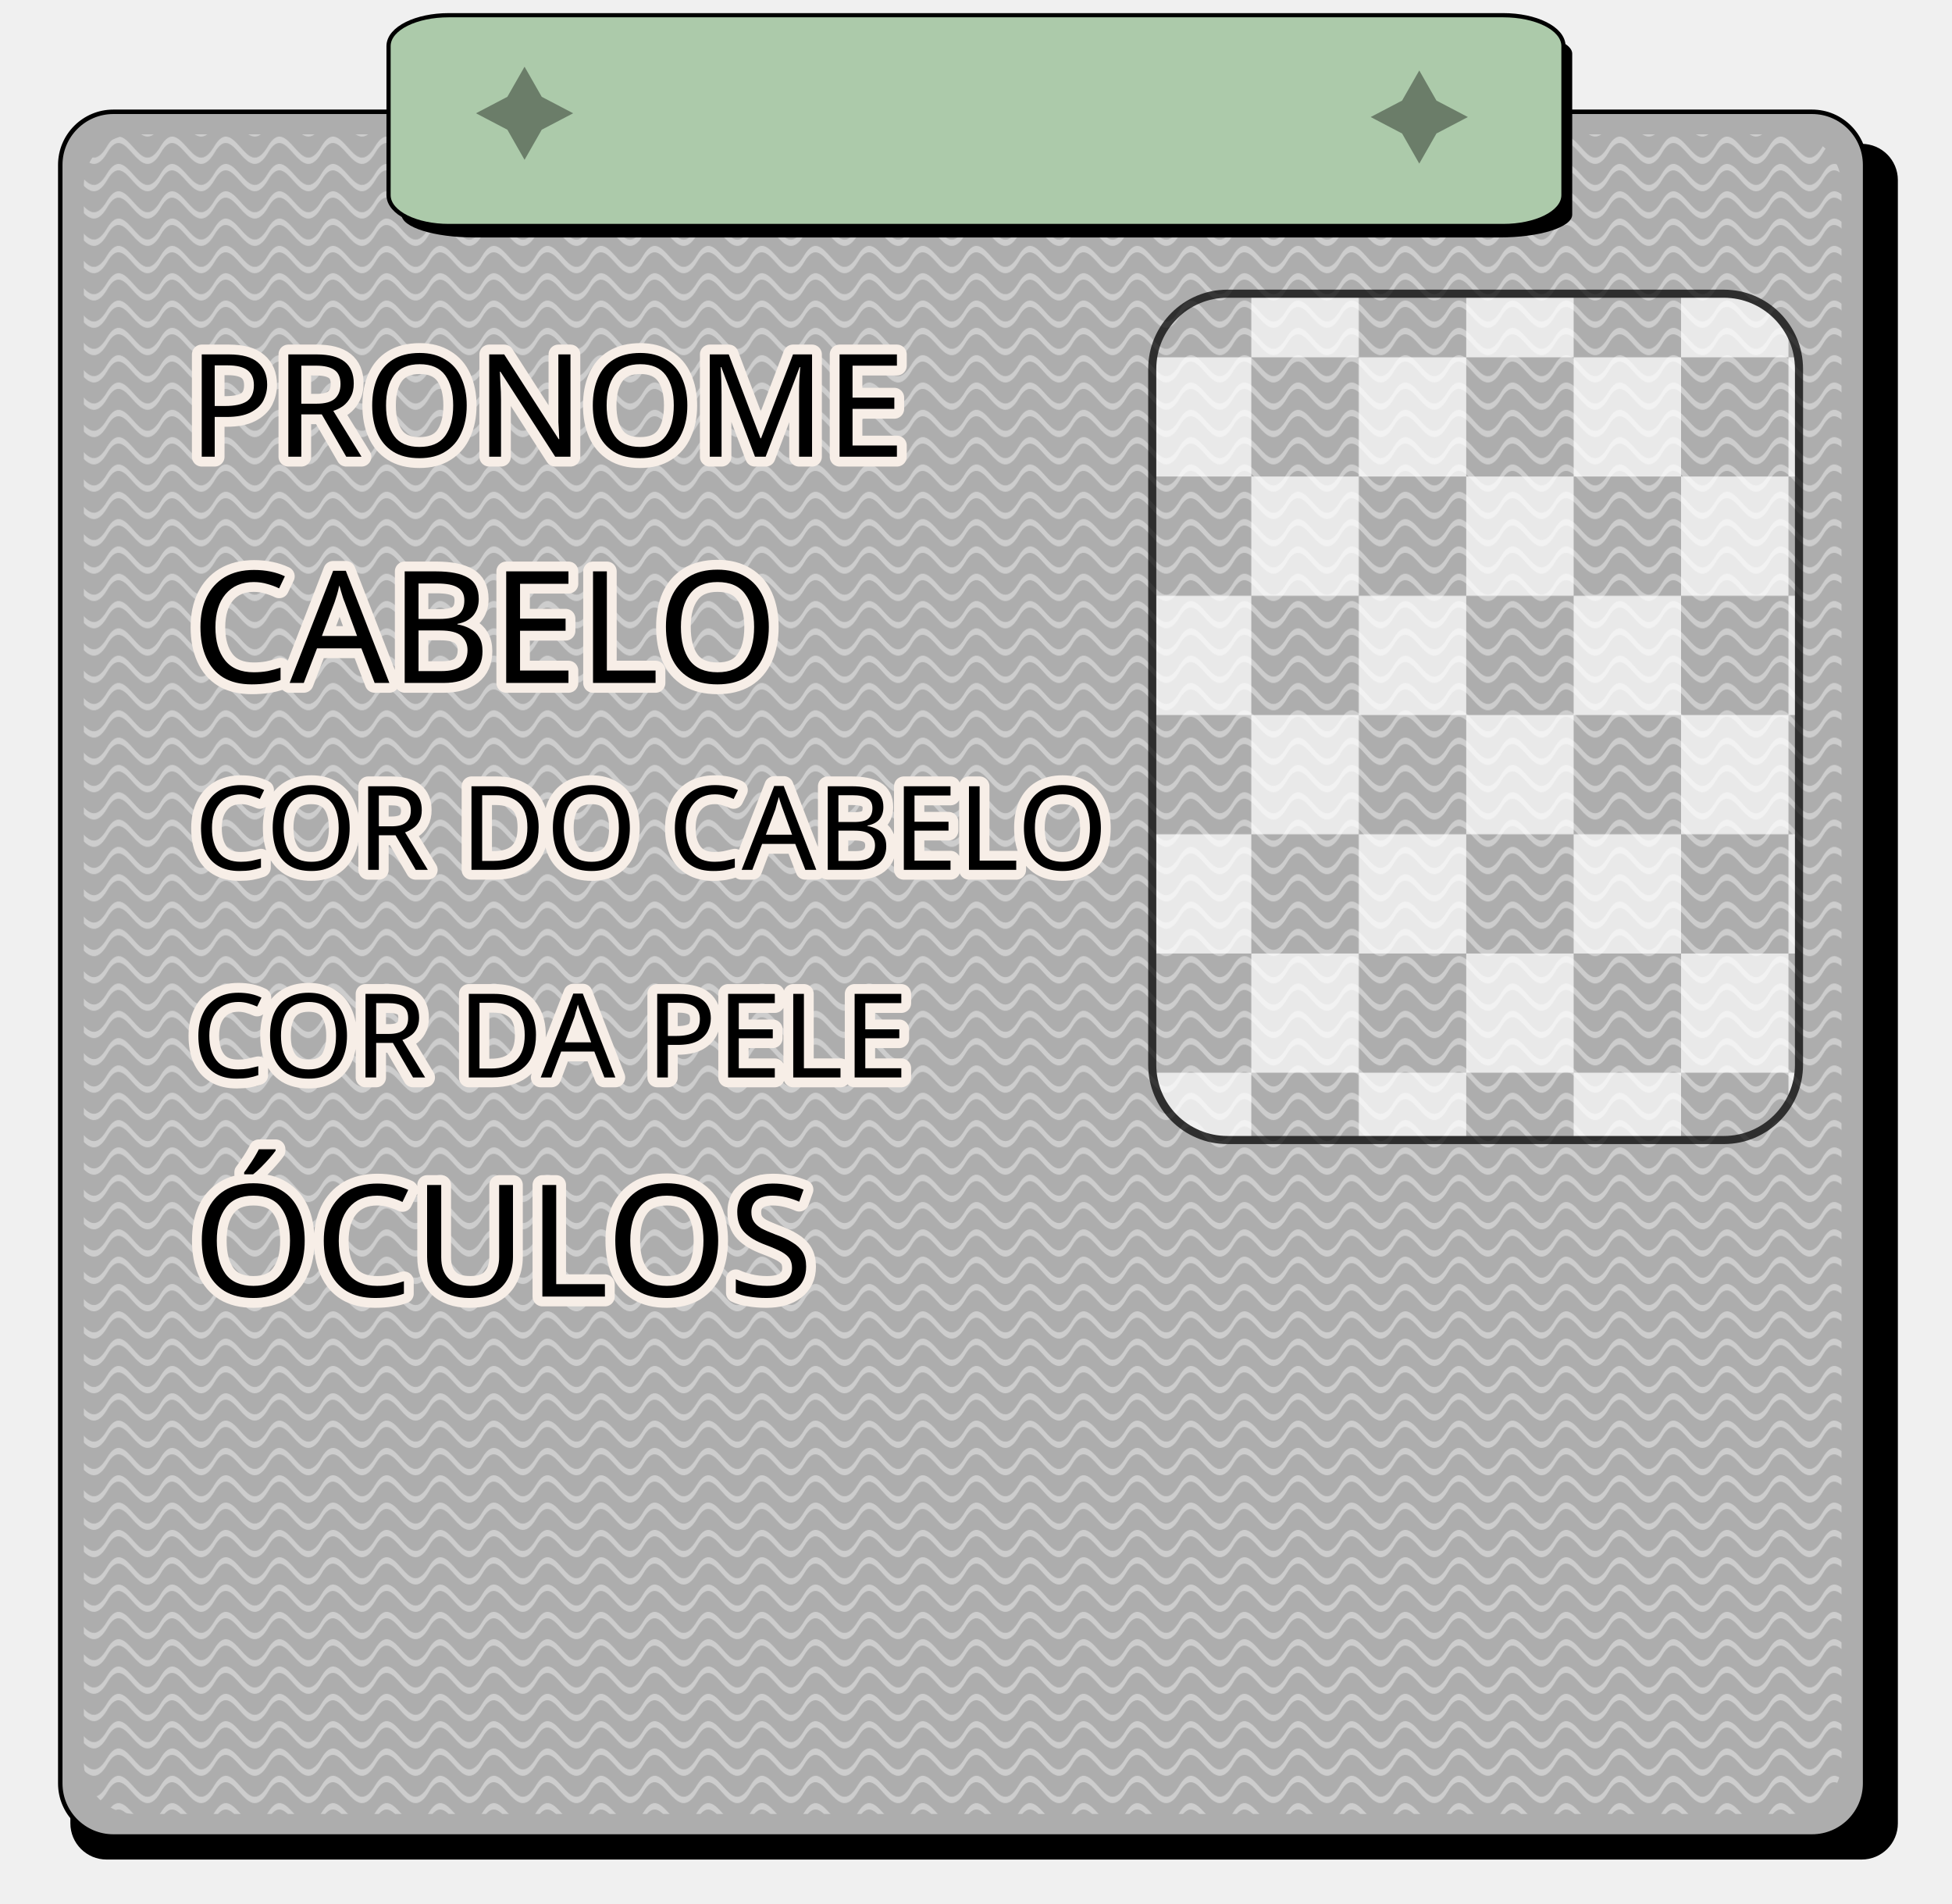
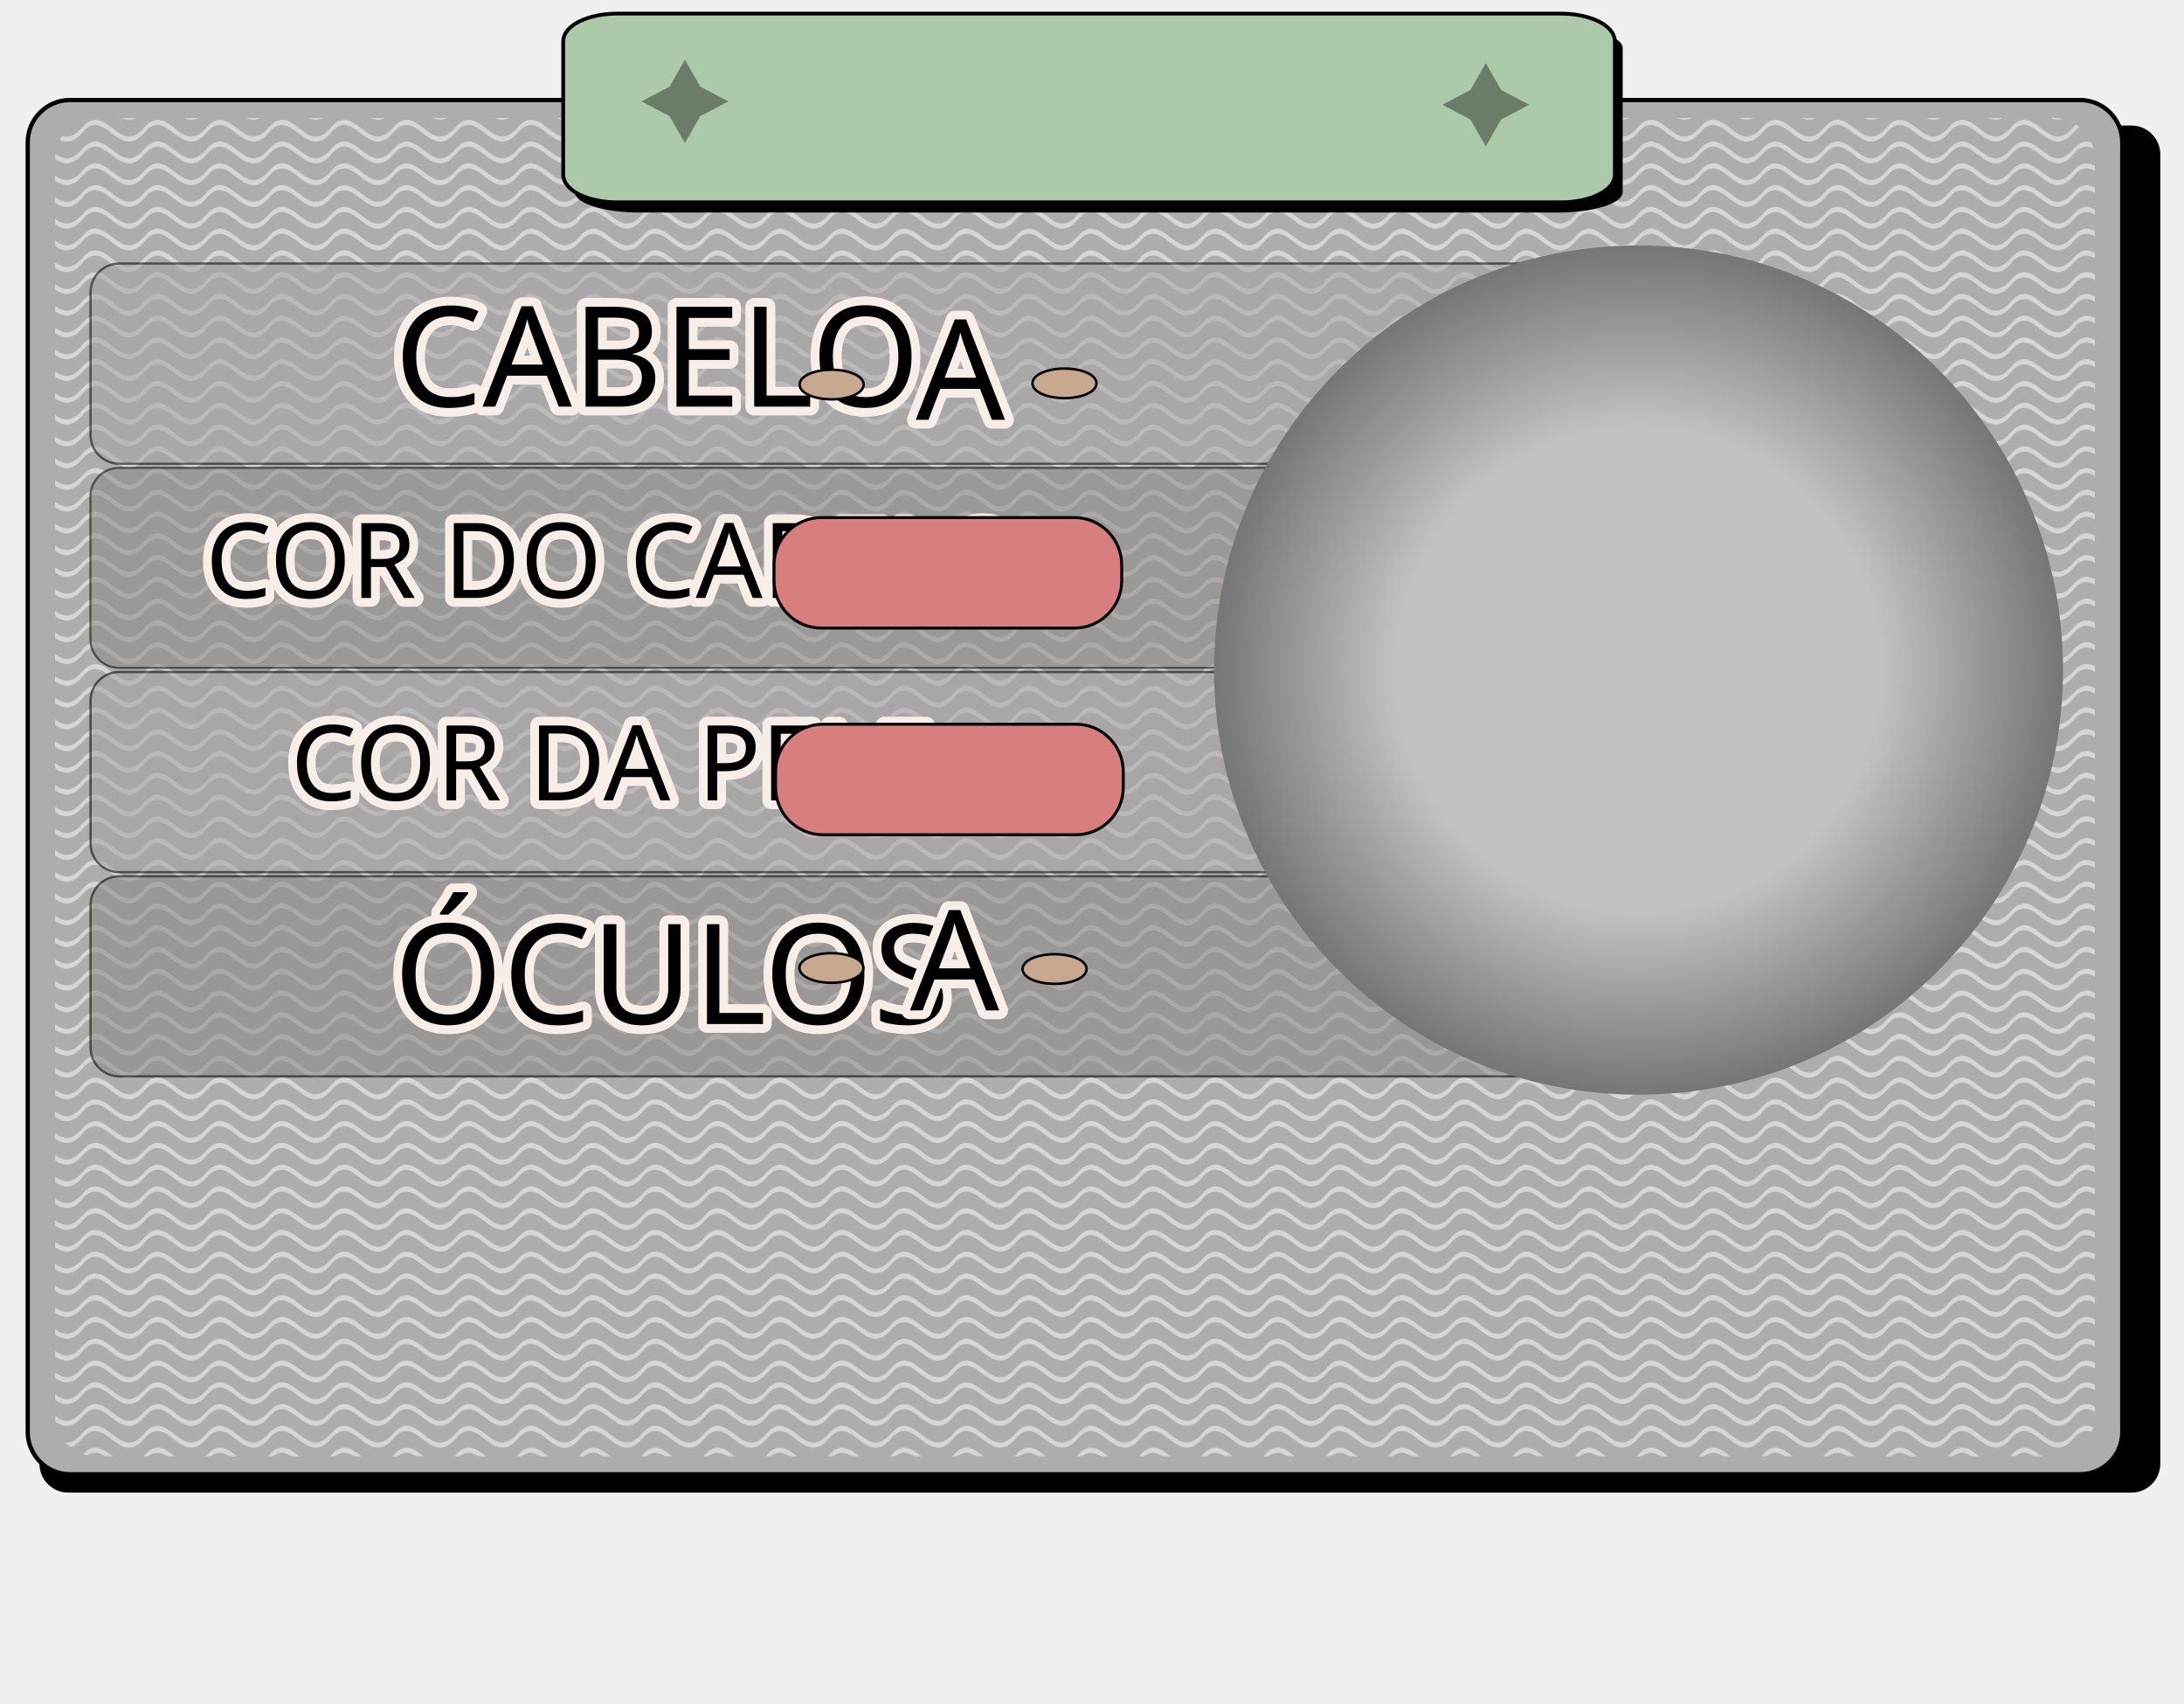
- <svg xmlns="http://www.w3.org/2000/svg" xmlns:xlink="http://www.w3.org/1999/xlink" width="400" height="390" viewBox="0 0 105.833 103.188" version="1.1" id="svg5">
+ <svg xmlns="http://www.w3.org/2000/svg" xmlns:xlink="http://www.w3.org/1999/xlink" width="500" height="390" viewBox="0 0 132.292 103.188" version="1.1" id="svg5">
  <defs id="defs2">
+     <linearGradient id="linearGradient2447">
+       <stop style="stop-color:#c3c1c1;stop-opacity:1;" offset="0.568" id="stop2443" />
+       <stop style="stop-color:#767676;stop-opacity:1;" offset="1" id="stop2445" />
+     </linearGradient>
    <rect x="34.922" y="70.038" width="148.611" height="41.901" id="rect4856" />
-     <pattern xlink:href="#Wavywhite" id="pattern3868" patternTransform="scale(0.09668557,0.28583)" />
+     <pattern xlink:href="#Wavywhite" id="pattern3868" patternTransform="matrix(0.1253582,0,0,0.2544243,-2.556276,0.6628231)" />
    <pattern patternUnits="userSpaceOnUse" width="30.066" height="5.181" id="Wavywhite">
      <path style="fill:white;stroke:none;" d="M 7.597,0.061 C 5.079,-0.187 2.656,0.302 -0.01,1.788 L -0.01,3.061 C 2.773,1.431 5.173,1.052 7.472,1.280 C 9.770,1.508 11.969,2.361 14.253,3.218 C 18.820,4.931 23.804,6.676 30.066,3.061 L 30.062,1.788 C 23.622,5.497 19.246,3.770 14.691,2.061 C 12.413,1.207 10.115,0.311 7.597,0.061 z " id="path2772" />
-     </pattern>
-     <pattern xlink:href="#Checkerboardwhite" id="pattern3131" patternTransform="matrix(5.825515,0,0,6.46307,9.587743,-0.01962441)" />
-     <pattern patternUnits="userSpaceOnUse" width="2" height="2" patternTransform="translate(0,0) scale(10,10)" id="Checkerboardwhite">
-       <rect style="fill:white;stroke:none" x="0" y="0" width="1" height="1" id="rect2197" />
-       <rect style="fill:white;stroke:none" x="1" y="1" width="1" height="1" id="rect2199" />
    </pattern>
    <rect x="16.864" y="-25.164" width="314.824" height="122.906" id="rect1341" />
    <linearGradient id="linearGradient2963">
      <stop style="stop-color:#000000;stop-opacity:1;" offset="0" id="stop2961" />
    </linearGradient>
    <linearGradient id="linearGradient3640">
      <stop style="stop-color:#ededed;stop-opacity:1;" offset="0" id="stop3638" />
    </linearGradient>
    <rect x="79.439" y="20.561" width="104.673" height="18.692" id="rect5361" />
+     <filter style="color-interpolation-filters:sRGB;" id="filter4970" x="-0.236" y="-0.191" width="1.508" height="1.415">
+       <feFlood flood-opacity="0.325" flood-color="rgb(0,0,0)" result="flood" id="feFlood4960" />
+       <feComposite in="flood" in2="SourceGraphic" operator="in" result="composite1" id="feComposite4962" />
+       <feGaussianBlur in="composite1" stdDeviation="1.2" result="blur" id="feGaussianBlur4964" />
+       <feOffset dx="0.5" dy="0.575" result="offset" id="feOffset4966" />
+       <feComposite in="SourceGraphic" in2="offset" operator="over" result="fbSourceGraphic" id="feComposite4968" />
+       <feColorMatrix result="fbSourceGraphicAlpha" in="fbSourceGraphic" values="0 0 0 -1 0 0 0 0 -1 0 0 0 0 -1 0 0 0 0 1 0" id="feColorMatrix5834" />
+       <feFlood id="feFlood5836" flood-opacity="0.357" flood-color="rgb(0,0,0)" result="flood" in="fbSourceGraphic" />
+       <feComposite in2="fbSourceGraphic" id="feComposite5838" in="flood" operator="out" result="composite1" />
+       <feGaussianBlur id="feGaussianBlur5840" in="composite1" stdDeviation="1.5" result="blur" />
+       <feOffset id="feOffset5842" dx="0.5" dy="0.575" result="offset" />
+       <feComposite in2="fbSourceGraphic" id="feComposite5844" in="offset" operator="atop" result="fbSourceGraphic" />
+       <feColorMatrix result="fbSourceGraphicAlpha" in="fbSourceGraphic" values="0 0 0 -1 0 0 0 0 -1 0 0 0 0 -1 0 0 0 0 1 0" id="feColorMatrix1308" />
+       <feFlood id="feFlood1310" flood-opacity="0.357" flood-color="rgb(0,0,0)" result="flood" in="fbSourceGraphic" />
+       <feComposite in2="fbSourceGraphic" id="feComposite1312" in="flood" operator="out" result="composite1" />
+       <feGaussianBlur id="feGaussianBlur1314" in="composite1" stdDeviation="1.5" result="blur" />
+       <feOffset id="feOffset1316" dx="0.5" dy="0.575" result="offset" />
+       <feComposite in2="fbSourceGraphic" id="feComposite1318" in="offset" operator="in" result="composite2" />
+     </filter>
+     <radialGradient xlink:href="#linearGradient2447" id="radialGradient2449" cx="99.417" cy="39.942" fx="99.417" fy="39.942" r="25.712" gradientUnits="userSpaceOnUse" gradientTransform="translate(-0.1650951,0.6335792)" />
  </defs>
  <g id="layer1">
-     <rect style="fill:#000000;fill-opacity:1;stroke:none;stroke-width:2.612;stroke-linecap:round;stroke-linejoin:round;stroke-dasharray:none;stroke-dashoffset:0;stroke-opacity:0.434;paint-order:markers fill stroke" id="rect1514" width="99.083" height="93.002" x="3.815" y="7.797" ry="1.962" />
-     <rect style="fill:#adadad;fill-opacity:1;stroke:#000000;stroke-width:0.242;stroke-linecap:round;stroke-linejoin:round;stroke-dasharray:none;stroke-dashoffset:0;stroke-opacity:1;paint-order:markers fill stroke" id="rect2329" width="97.855" height="93.491" x="3.267" y="6.06" ry="2.88" />
-     <rect style="opacity:0.388;fill:url(#pattern3868);fill-opacity:1;stroke:none;stroke-width:0.236;stroke-linecap:round;stroke-linejoin:round;stroke-dasharray:none;stroke-dashoffset:0;stroke-opacity:1;paint-order:markers fill stroke" id="rect980" width="95.299" height="91.049" x="4.545" y="7.281" ry="2.805" />
-     <rect style="fill:#000000;fill-opacity:1;stroke:none;stroke-width:0.332;stroke-linecap:round;stroke-linejoin:round;stroke-dasharray:none;stroke-opacity:1;paint-order:markers stroke fill" id="rect924" width="63.474" height="11.199" x="21.768" y="1.672" ry="1.237" rx="3.94" />
-     <rect style="fill:#accaaa;fill-opacity:1;stroke:#000000;stroke-width:0.455;stroke-linecap:round;stroke-linejoin:round;stroke-dasharray:none;stroke-opacity:1;paint-order:markers stroke fill" id="rect15267" width="63.474" height="11.199" x="21.18" y="0.938" ry="1.562" rx="3.154" />
-     <path style="opacity:0.565;fill:#000000;fill-opacity:0.67;stroke:none;stroke-width:0.077;stroke-linecap:round;stroke-linejoin:round;stroke-dasharray:none;stroke-dashoffset:0;stroke-opacity:1;paint-order:markers stroke fill" id="path3544" d="m 9.351,16.463 -0.894,-1.635 -1.635,-0.894 1.635,-0.894 0.894,-1.635 0.894,1.635 1.635,0.894 -1.635,0.894 z" transform="matrix(1.04195,0,0,0.9982091,67.20653,-7.564961)" />
-     <path style="opacity:0.565;fill:#000000;fill-opacity:0.67;stroke:none;stroke-width:0.077;stroke-linecap:round;stroke-linejoin:round;stroke-dasharray:none;stroke-dashoffset:0;stroke-opacity:1;paint-order:markers stroke fill" id="path3552" d="m 9.351,16.463 -0.894,-1.635 -1.635,-0.894 1.635,-0.894 0.894,-1.635 0.894,1.635 1.635,0.894 -1.635,0.894 z" transform="matrix(1.04195,0,0,0.9982091,18.69648,-7.769323)" />
-     <rect style="opacity:0.733;mix-blend-mode:normal;fill:url(#pattern3131);fill-opacity:1;stroke:#000000;stroke-width:0.439;stroke-linecap:round;stroke-linejoin:round;stroke-dasharray:none;stroke-dashoffset:0;stroke-opacity:1" id="rect548" width="35.066" height="45.877" x="62.472" y="15.92" ry="4.078" />
-     <text xml:space="preserve" transform="scale(0.2645833)" id="text4854" style="font-style:normal;font-weight:normal;font-size:32px;line-height:1.25;font-family:Uroob;white-space:pre;shape-inside:url(#rect4856);fill:#000000;fill-opacity:1;stroke:none;-inkscape-font-specification:'Uroob, Normal';font-stretch:normal;font-variant:normal;font-variant-ligatures:normal;font-variant-caps:normal;font-variant-numeric:normal;font-variant-east-asian:normal" />
+     <rect style="fill:#000000;fill-opacity:1;stroke:none;stroke-width:2.806;stroke-linecap:round;stroke-linejoin:round;stroke-dasharray:none;stroke-dashoffset:0;stroke-opacity:0.434;paint-order:markers fill stroke" id="rect1514" width="128.466" height="82.784" x="2.39" y="7.603" ry="1.747" />
+     <rect style="fill:#adadad;fill-opacity:1;stroke:#000000;stroke-width:0.26;stroke-linecap:round;stroke-linejoin:round;stroke-dasharray:none;stroke-dashoffset:0;stroke-opacity:1;paint-order:markers fill stroke" id="rect2329" width="126.875" height="83.219" x="1.679" y="6.057" ry="2.564" />
+     <rect style="opacity:0.493;fill:url(#pattern3868);fill-opacity:1;stroke:none;stroke-width:0.253;stroke-linecap:round;stroke-linejoin:round;stroke-dasharray:none;stroke-dashoffset:0;stroke-opacity:1;paint-order:markers fill stroke" id="rect980" width="123.561" height="81.045" x="3.336" y="7.143" ry="2.497" />
+     <rect style="fill:#000000;fill-opacity:1;stroke:none;stroke-width:0.332;stroke-linecap:round;stroke-linejoin:round;stroke-dasharray:none;stroke-opacity:1;paint-order:markers stroke fill" id="rect924" width="63.474" height="11.199" x="34.817" y="1.672" ry="1.237" rx="3.94" />
+     <rect style="fill:#accaaa;fill-opacity:1;stroke:#000000;stroke-width:0.455;stroke-linecap:round;stroke-linejoin:round;stroke-dasharray:none;stroke-opacity:1;paint-order:markers stroke fill" id="rect15267" width="63.474" height="11.199" x="34.229" y="0.938" ry="1.562" rx="3.154" />
+     <path style="opacity:0.565;fill:#000000;fill-opacity:0.67;stroke:none;stroke-width:0.077;stroke-linecap:round;stroke-linejoin:round;stroke-dasharray:none;stroke-dashoffset:0;stroke-opacity:1;paint-order:markers stroke fill" id="path3544" d="m 9.351,16.463 -0.894,-1.635 -1.635,-0.894 1.635,-0.894 0.894,-1.635 0.894,1.635 1.635,0.894 -1.635,0.894 z" transform="matrix(1.04195,0,0,0.9982091,80.25526,-7.564961)" />
+     <path style="opacity:0.565;fill:#000000;fill-opacity:0.67;stroke:none;stroke-width:0.077;stroke-linecap:round;stroke-linejoin:round;stroke-dasharray:none;stroke-dashoffset:0;stroke-opacity:1;paint-order:markers stroke fill" id="path3552" d="m 9.351,16.463 -0.894,-1.635 -1.635,-0.894 1.635,-0.894 0.894,-1.635 0.894,1.635 1.635,0.894 -1.635,0.894 z" transform="matrix(1.04195,0,0,0.9982091,31.74521,-7.769323)" />
+     <rect style="fill:#8c8787;fill-opacity:1;stroke:#000000;stroke-width:0.277;stroke-linecap:round;stroke-linejoin:round;stroke-opacity:1;paint-order:stroke fill markers;opacity:0.579;stroke-dasharray:none" id="rect963" width="95.616" height="11.976" x="5.555" y="53.134" ry="1.671" />
+     <text xml:space="preserve" transform="scale(0.2645833)" id="text4854" style="font-style:normal;font-variant:normal;font-weight:normal;font-stretch:normal;font-size:32px;line-height:1.25;font-family:Uroob;-inkscape-font-specification:'Uroob, Normal';font-variant-ligatures:normal;font-variant-caps:normal;font-variant-numeric:normal;font-variant-east-asian:normal;white-space:pre;shape-inside:url(#rect4856);display:inline;fill:#000000;fill-opacity:1;stroke:none" />
    <text xml:space="preserve" style="font-style:normal;font-weight:normal;font-size:10.583px;line-height:1.25;font-family:sans-serif;fill:#000000;fill-opacity:1;stroke:none;stroke-width:0.265" x="22.364" y="26.374" id="text4862">
      <tspan id="tspan4860" style="stroke-width:0.265" x="22.364" y="26.374" />
    </text>
-     <text xml:space="preserve" style="font-style:normal;font-variant:normal;font-weight:normal;font-stretch:normal;font-size:8.467px;line-height:1.25;font-family:Uroob;-inkscape-font-specification:'Uroob, Normal';font-variant-ligatures:normal;font-variant-caps:normal;font-variant-numeric:normal;font-variant-east-asian:normal;fill:#000000;fill-opacity:1;stroke:#f7eee7;stroke-width:1.065;stroke-linecap:round;stroke-linejoin:round;stroke-dasharray:none;stroke-opacity:1;paint-order:stroke fill markers" x="10.351" y="37.02" id="text4866">
-       <tspan id="tspan4864" style="font-style:normal;font-variant:normal;font-weight:normal;font-stretch:normal;font-size:8.467px;font-family:Uroob;-inkscape-font-specification:'Uroob, Normal';font-variant-ligatures:normal;font-variant-caps:normal;font-variant-numeric:normal;font-variant-east-asian:normal;stroke:#f7eee7;stroke-width:1.065;stroke-linecap:round;stroke-linejoin:round;stroke-dasharray:none;stroke-opacity:1;paint-order:stroke fill markers" x="10.351" y="37.02">CABELO</tspan>
+     <rect style="fill:#8c8787;fill-opacity:1;stroke:#000000;stroke-width:0.25;stroke-linecap:round;stroke-linejoin:round;stroke-opacity:1;paint-order:stroke fill markers;opacity:0.569;stroke-dasharray:none" id="rect3784-3" width="82.306" height="11.986" x="5.541" y="28.394" ry="1.672" />
+     <rect style="fill:#a5a2a2;fill-opacity:1;stroke:#000000;stroke-width:0.276;stroke-linecap:round;stroke-linejoin:round;stroke-opacity:1;paint-order:stroke fill markers;opacity:0.558;stroke-dasharray:none" id="rect3784-3-3" width="95.038" height="11.986" x="5.554" y="16.027" ry="1.672" />
+     <rect style="fill:#a5a2a2;fill-opacity:1;stroke:#000000;stroke-width:0.276;stroke-linecap:round;stroke-linejoin:round;stroke-opacity:1;paint-order:stroke fill markers;opacity:0.577;stroke-dasharray:none" id="rect3784-3-3-6" width="95.038" height="11.986" x="5.554" y="40.762" ry="1.672" />
+     <text xml:space="preserve" style="font-style:normal;font-variant:normal;font-weight:normal;font-stretch:normal;font-size:6.35px;line-height:1.25;font-family:Uroob;-inkscape-font-specification:'Uroob, Normal';font-variant-ligatures:normal;font-variant-caps:normal;font-variant-numeric:normal;font-variant-east-asian:normal;fill:#000000;fill-opacity:1;stroke:#f7eee7;stroke-width:1.065;stroke-linecap:round;stroke-linejoin:round;stroke-dasharray:none;stroke-opacity:1;paint-order:stroke fill markers" x="12.438" y="36.21" id="text4922">
+       <tspan id="tspan4920" style="font-style:normal;font-variant:normal;font-weight:normal;font-stretch:normal;font-size:6.35px;font-family:Uroob;-inkscape-font-specification:'Uroob, Normal';font-variant-ligatures:normal;font-variant-caps:normal;font-variant-numeric:normal;font-variant-east-asian:normal;stroke:#f7eee7;stroke-width:1.065;stroke-linecap:round;stroke-linejoin:round;stroke-dasharray:none;stroke-opacity:1;paint-order:stroke fill markers" x="12.438" y="36.21">COR DO CABELO</tspan>
    </text>
-     <text xml:space="preserve" style="font-style:normal;font-variant:normal;font-weight:normal;font-stretch:normal;font-size:6.35px;line-height:1.25;font-family:Uroob;-inkscape-font-specification:'Uroob, Normal';font-variant-ligatures:normal;font-variant-caps:normal;font-variant-numeric:normal;font-variant-east-asian:normal;fill:#000000;fill-opacity:1;stroke:#f7eee7;stroke-width:1.065;stroke-linecap:round;stroke-linejoin:round;stroke-dasharray:none;stroke-opacity:1;paint-order:stroke fill markers" x="10.507" y="47.152" id="text4922">
-       <tspan id="tspan4920" style="font-style:normal;font-variant:normal;font-weight:normal;font-stretch:normal;font-size:6.35px;font-family:Uroob;-inkscape-font-specification:'Uroob, Normal';font-variant-ligatures:normal;font-variant-caps:normal;font-variant-numeric:normal;font-variant-east-asian:normal;stroke:#f7eee7;stroke-width:1.065;stroke-linecap:round;stroke-linejoin:round;stroke-dasharray:none;stroke-opacity:1;paint-order:stroke fill markers" x="10.507" y="47.152">COR DO CABELO</tspan>
+     <rect style="fill:#d87e7e;fill-opacity:1;stroke:#000000;stroke-width:0.356;stroke-linecap:round;stroke-linejoin:round;stroke-opacity:1;paint-order:stroke fill markers" id="rect3600" width="20.882" height="6.515" x="46.975" y="31.431" ry="2.781" />
+     <text xml:space="preserve" style="font-style:normal;font-variant:normal;font-weight:normal;font-stretch:normal;font-size:6.35px;line-height:1.25;font-family:Uroob;-inkscape-font-specification:'Uroob, Normal';font-variant-ligatures:normal;font-variant-caps:normal;font-variant-numeric:normal;font-variant-east-asian:normal;fill:#000000;fill-opacity:1;stroke:#f7eee7;stroke-width:1.065;stroke-linecap:round;stroke-linejoin:round;stroke-dasharray:none;stroke-opacity:1;paint-order:stroke fill markers" x="17.597" y="48.464" id="text4930">
+       <tspan id="tspan4928" style="font-style:normal;font-variant:normal;font-weight:normal;font-stretch:normal;font-size:6.35px;font-family:Uroob;-inkscape-font-specification:'Uroob, Normal';font-variant-ligatures:normal;font-variant-caps:normal;font-variant-numeric:normal;font-variant-east-asian:normal;stroke:#f7eee7;stroke-width:1.065;stroke-linecap:round;stroke-linejoin:round;stroke-dasharray:none;stroke-opacity:1;paint-order:stroke fill markers" x="17.597" y="48.464">COR DA PELE</tspan>
    </text>
-     <text xml:space="preserve" style="font-style:normal;font-variant:normal;font-weight:normal;font-stretch:normal;font-size:6.35px;line-height:1.25;font-family:Uroob;-inkscape-font-specification:'Uroob, Normal';font-variant-ligatures:normal;font-variant-caps:normal;font-variant-numeric:normal;font-variant-east-asian:normal;fill:#000000;fill-opacity:1;stroke:#f7eee7;stroke-width:1.065;stroke-linecap:round;stroke-linejoin:round;stroke-dasharray:none;stroke-opacity:1;paint-order:stroke fill markers" x="10.363" y="58.405" id="text4930">
-       <tspan id="tspan4928" style="font-style:normal;font-variant:normal;font-weight:normal;font-stretch:normal;font-size:6.35px;font-family:Uroob;-inkscape-font-specification:'Uroob, Normal';font-variant-ligatures:normal;font-variant-caps:normal;font-variant-numeric:normal;font-variant-east-asian:normal;stroke:#f7eee7;stroke-width:1.065;stroke-linecap:round;stroke-linejoin:round;stroke-dasharray:none;stroke-opacity:1;paint-order:stroke fill markers" x="10.363" y="58.405">COR DA PELE</tspan>
+     <rect style="fill:#d87e7e;fill-opacity:1;stroke:#000000;stroke-width:0.356;stroke-linecap:round;stroke-linejoin:round;stroke-opacity:1;paint-order:stroke fill markers" id="rect3656" width="20.882" height="6.515" x="47.069" y="43.946" ry="2.781" />
+     <text xml:space="preserve" style="font-style:normal;font-variant:normal;font-weight:normal;font-stretch:normal;font-size:8.467px;line-height:1.25;font-family:Uroob;-inkscape-font-specification:'Uroob, Normal';font-variant-ligatures:normal;font-variant-caps:normal;font-variant-numeric:normal;font-variant-east-asian:normal;fill:#000000;fill-opacity:1;stroke:#f7eee7;stroke-width:1.065;stroke-linecap:round;stroke-linejoin:round;stroke-dasharray:none;stroke-opacity:1;paint-order:stroke fill markers" x="23.884" y="24.625" id="text4866">
+       <tspan id="tspan4864" style="font-style:normal;font-variant:normal;font-weight:normal;font-stretch:normal;font-size:8.467px;font-family:Uroob;-inkscape-font-specification:'Uroob, Normal';font-variant-ligatures:normal;font-variant-caps:normal;font-variant-numeric:normal;font-variant-east-asian:normal;stroke:#f7eee7;stroke-width:1.065;stroke-linecap:round;stroke-linejoin:round;stroke-dasharray:none;stroke-opacity:1;paint-order:stroke fill markers" x="23.884" y="24.625">CABELO</tspan>
    </text>
-     <text xml:space="preserve" style="font-style:normal;font-variant:normal;font-weight:normal;font-stretch:normal;font-size:8.467px;line-height:1.25;font-family:Uroob;-inkscape-font-specification:'Uroob, Normal';font-variant-ligatures:normal;font-variant-caps:normal;font-variant-numeric:normal;font-variant-east-asian:normal;fill:#000000;fill-opacity:1;stroke:#f7eee7;stroke-width:1.065;stroke-linecap:round;stroke-linejoin:round;stroke-dasharray:none;stroke-opacity:1;paint-order:stroke fill markers" x="10.424" y="70.283" id="text4934">
-       <tspan id="tspan4932" style="font-style:normal;font-variant:normal;font-weight:normal;font-stretch:normal;font-size:8.467px;font-family:Uroob;-inkscape-font-specification:'Uroob, Normal';font-variant-ligatures:normal;font-variant-caps:normal;font-variant-numeric:normal;font-variant-east-asian:normal;stroke:#f7eee7;stroke-width:1.065;stroke-linecap:round;stroke-linejoin:round;stroke-dasharray:none;stroke-opacity:1;paint-order:stroke fill markers" x="10.424" y="70.283">ÓCULOS</tspan>
+     <text xml:space="preserve" style="font-style:normal;font-variant:normal;font-weight:normal;font-stretch:normal;font-size:8.467px;line-height:1.25;font-family:Uroob;-inkscape-font-specification:'Uroob, Normal';font-variant-ligatures:normal;font-variant-caps:normal;font-variant-numeric:normal;font-variant-east-asian:normal;fill:#000000;fill-opacity:1;stroke:#f7eee7;stroke-width:1.065;stroke-linecap:round;stroke-linejoin:round;stroke-dasharray:none;stroke-opacity:1;paint-order:stroke fill markers" x="55.473" y="25.423" id="text3660">
+       <tspan id="tspan3658" style="font-style:normal;font-variant:normal;font-weight:normal;font-stretch:normal;font-size:8.467px;font-family:Uroob;-inkscape-font-specification:'Uroob, Normal';font-variant-ligatures:normal;font-variant-caps:normal;font-variant-numeric:normal;font-variant-east-asian:normal;stroke:#f7eee7;stroke-width:1.065;stroke-linecap:round;stroke-linejoin:round;stroke-dasharray:none;stroke-opacity:1;paint-order:stroke fill markers" x="55.473" y="25.423">A</tspan>
    </text>
-     <text xml:space="preserve" style="font-style:normal;font-variant:normal;font-weight:normal;font-stretch:normal;font-size:7.761px;line-height:1.25;font-family:Uroob;-inkscape-font-specification:'Uroob, Normal';font-variant-ligatures:normal;font-variant-caps:normal;font-variant-numeric:normal;font-variant-east-asian:normal;fill:#000000;fill-opacity:1;stroke:#f7eee7;stroke-width:1.065;stroke-linecap:round;stroke-linejoin:round;stroke-dasharray:none;stroke-opacity:1;paint-order:stroke fill markers" x="10.188" y="24.757" id="text4938">
-       <tspan id="tspan4936" style="font-style:normal;font-variant:normal;font-weight:normal;font-stretch:normal;font-size:7.761px;font-family:Uroob;-inkscape-font-specification:'Uroob, Normal';font-variant-ligatures:normal;font-variant-caps:normal;font-variant-numeric:normal;font-variant-east-asian:normal;stroke:#f7eee7;stroke-width:1.065;stroke-linecap:round;stroke-linejoin:round;stroke-dasharray:none;stroke-opacity:1;paint-order:stroke fill markers" x="10.188" y="24.757">PRONOME</tspan>
+     <ellipse style="fill:#c8a88e;fill-opacity:1;stroke:#000000;stroke-width:0.301;stroke-linecap:round;stroke-linejoin:round;stroke-opacity:1;paint-order:stroke fill markers" id="path3774" cx="50.375" cy="23.287" rx="1.864" ry="0.821" />
+     <ellipse style="fill:#c8a88e;fill-opacity:1;stroke:#000000;stroke-width:0.301;stroke-linecap:round;stroke-linejoin:round;stroke-opacity:1;paint-order:stroke fill markers" id="ellipse3778" cx="64.478" cy="23.214" rx="1.864" ry="0.821" />
+     <text xml:space="preserve" style="font-style:normal;font-variant:normal;font-weight:normal;font-stretch:normal;font-size:8.467px;line-height:1.25;font-family:Uroob;-inkscape-font-specification:'Uroob, Normal';font-variant-ligatures:normal;font-variant-caps:normal;font-variant-numeric:normal;font-variant-east-asian:normal;fill:#000000;fill-opacity:1;stroke:#f7eee7;stroke-width:1.065;stroke-linecap:round;stroke-linejoin:round;stroke-dasharray:none;stroke-opacity:1;paint-order:stroke fill markers" x="23.843" y="62.01" id="text4934">
+       <tspan id="tspan4932" style="font-style:normal;font-variant:normal;font-weight:normal;font-stretch:normal;font-size:8.467px;font-family:Uroob;-inkscape-font-specification:'Uroob, Normal';font-variant-ligatures:normal;font-variant-caps:normal;font-variant-numeric:normal;font-variant-east-asian:normal;stroke:#f7eee7;stroke-width:1.065;stroke-linecap:round;stroke-linejoin:round;stroke-dasharray:none;stroke-opacity:1;paint-order:stroke fill markers" x="23.843" y="62.01">ÓCULOS</tspan>
    </text>
+     <text xml:space="preserve" style="font-style:normal;font-variant:normal;font-weight:normal;font-stretch:normal;font-size:8.467px;line-height:1.25;font-family:Uroob;-inkscape-font-specification:'Uroob, Normal';font-variant-ligatures:normal;font-variant-caps:normal;font-variant-numeric:normal;font-variant-east-asian:normal;fill:#000000;fill-opacity:1;stroke:#f7eee7;stroke-width:1.065;stroke-linecap:round;stroke-linejoin:round;stroke-dasharray:none;stroke-opacity:1;paint-order:stroke fill markers" x="55.121" y="61.186" id="text3664">
+       <tspan id="tspan3662" style="font-style:normal;font-variant:normal;font-weight:normal;font-stretch:normal;font-size:8.467px;font-family:Uroob;-inkscape-font-specification:'Uroob, Normal';font-variant-ligatures:normal;font-variant-caps:normal;font-variant-numeric:normal;font-variant-east-asian:normal;stroke:#f7eee7;stroke-width:1.065;stroke-linecap:round;stroke-linejoin:round;stroke-dasharray:none;stroke-opacity:1;paint-order:stroke fill markers" x="55.121" y="61.186">A</tspan>
+     </text>
+     <ellipse style="fill:#c8a88e;fill-opacity:1;stroke:#000000;stroke-width:0.301;stroke-linecap:round;stroke-linejoin:round;stroke-opacity:1;paint-order:stroke fill markers" id="ellipse3780" cx="50.362" cy="58.617" rx="1.864" ry="0.821" />
+     <ellipse style="fill:#c8a88e;fill-opacity:1;stroke:#000000;stroke-width:0.301;stroke-linecap:round;stroke-linejoin:round;stroke-opacity:1;paint-order:stroke fill markers" id="ellipse3782" cx="63.878" cy="58.68" rx="1.864" ry="0.821" />
+     <circle style="opacity:1;fill:url(#radialGradient2449);fill-opacity:1;stroke:none;stroke-width:0.867;stroke-linecap:round;stroke-linejoin:round;stroke-dasharray:1.734, 1.734;stroke-dashoffset:0;stroke-opacity:1;paint-order:stroke fill markers" id="path2418" cx="99.252" cy="40.576" r="25.712" />
  </g>
</svg>
